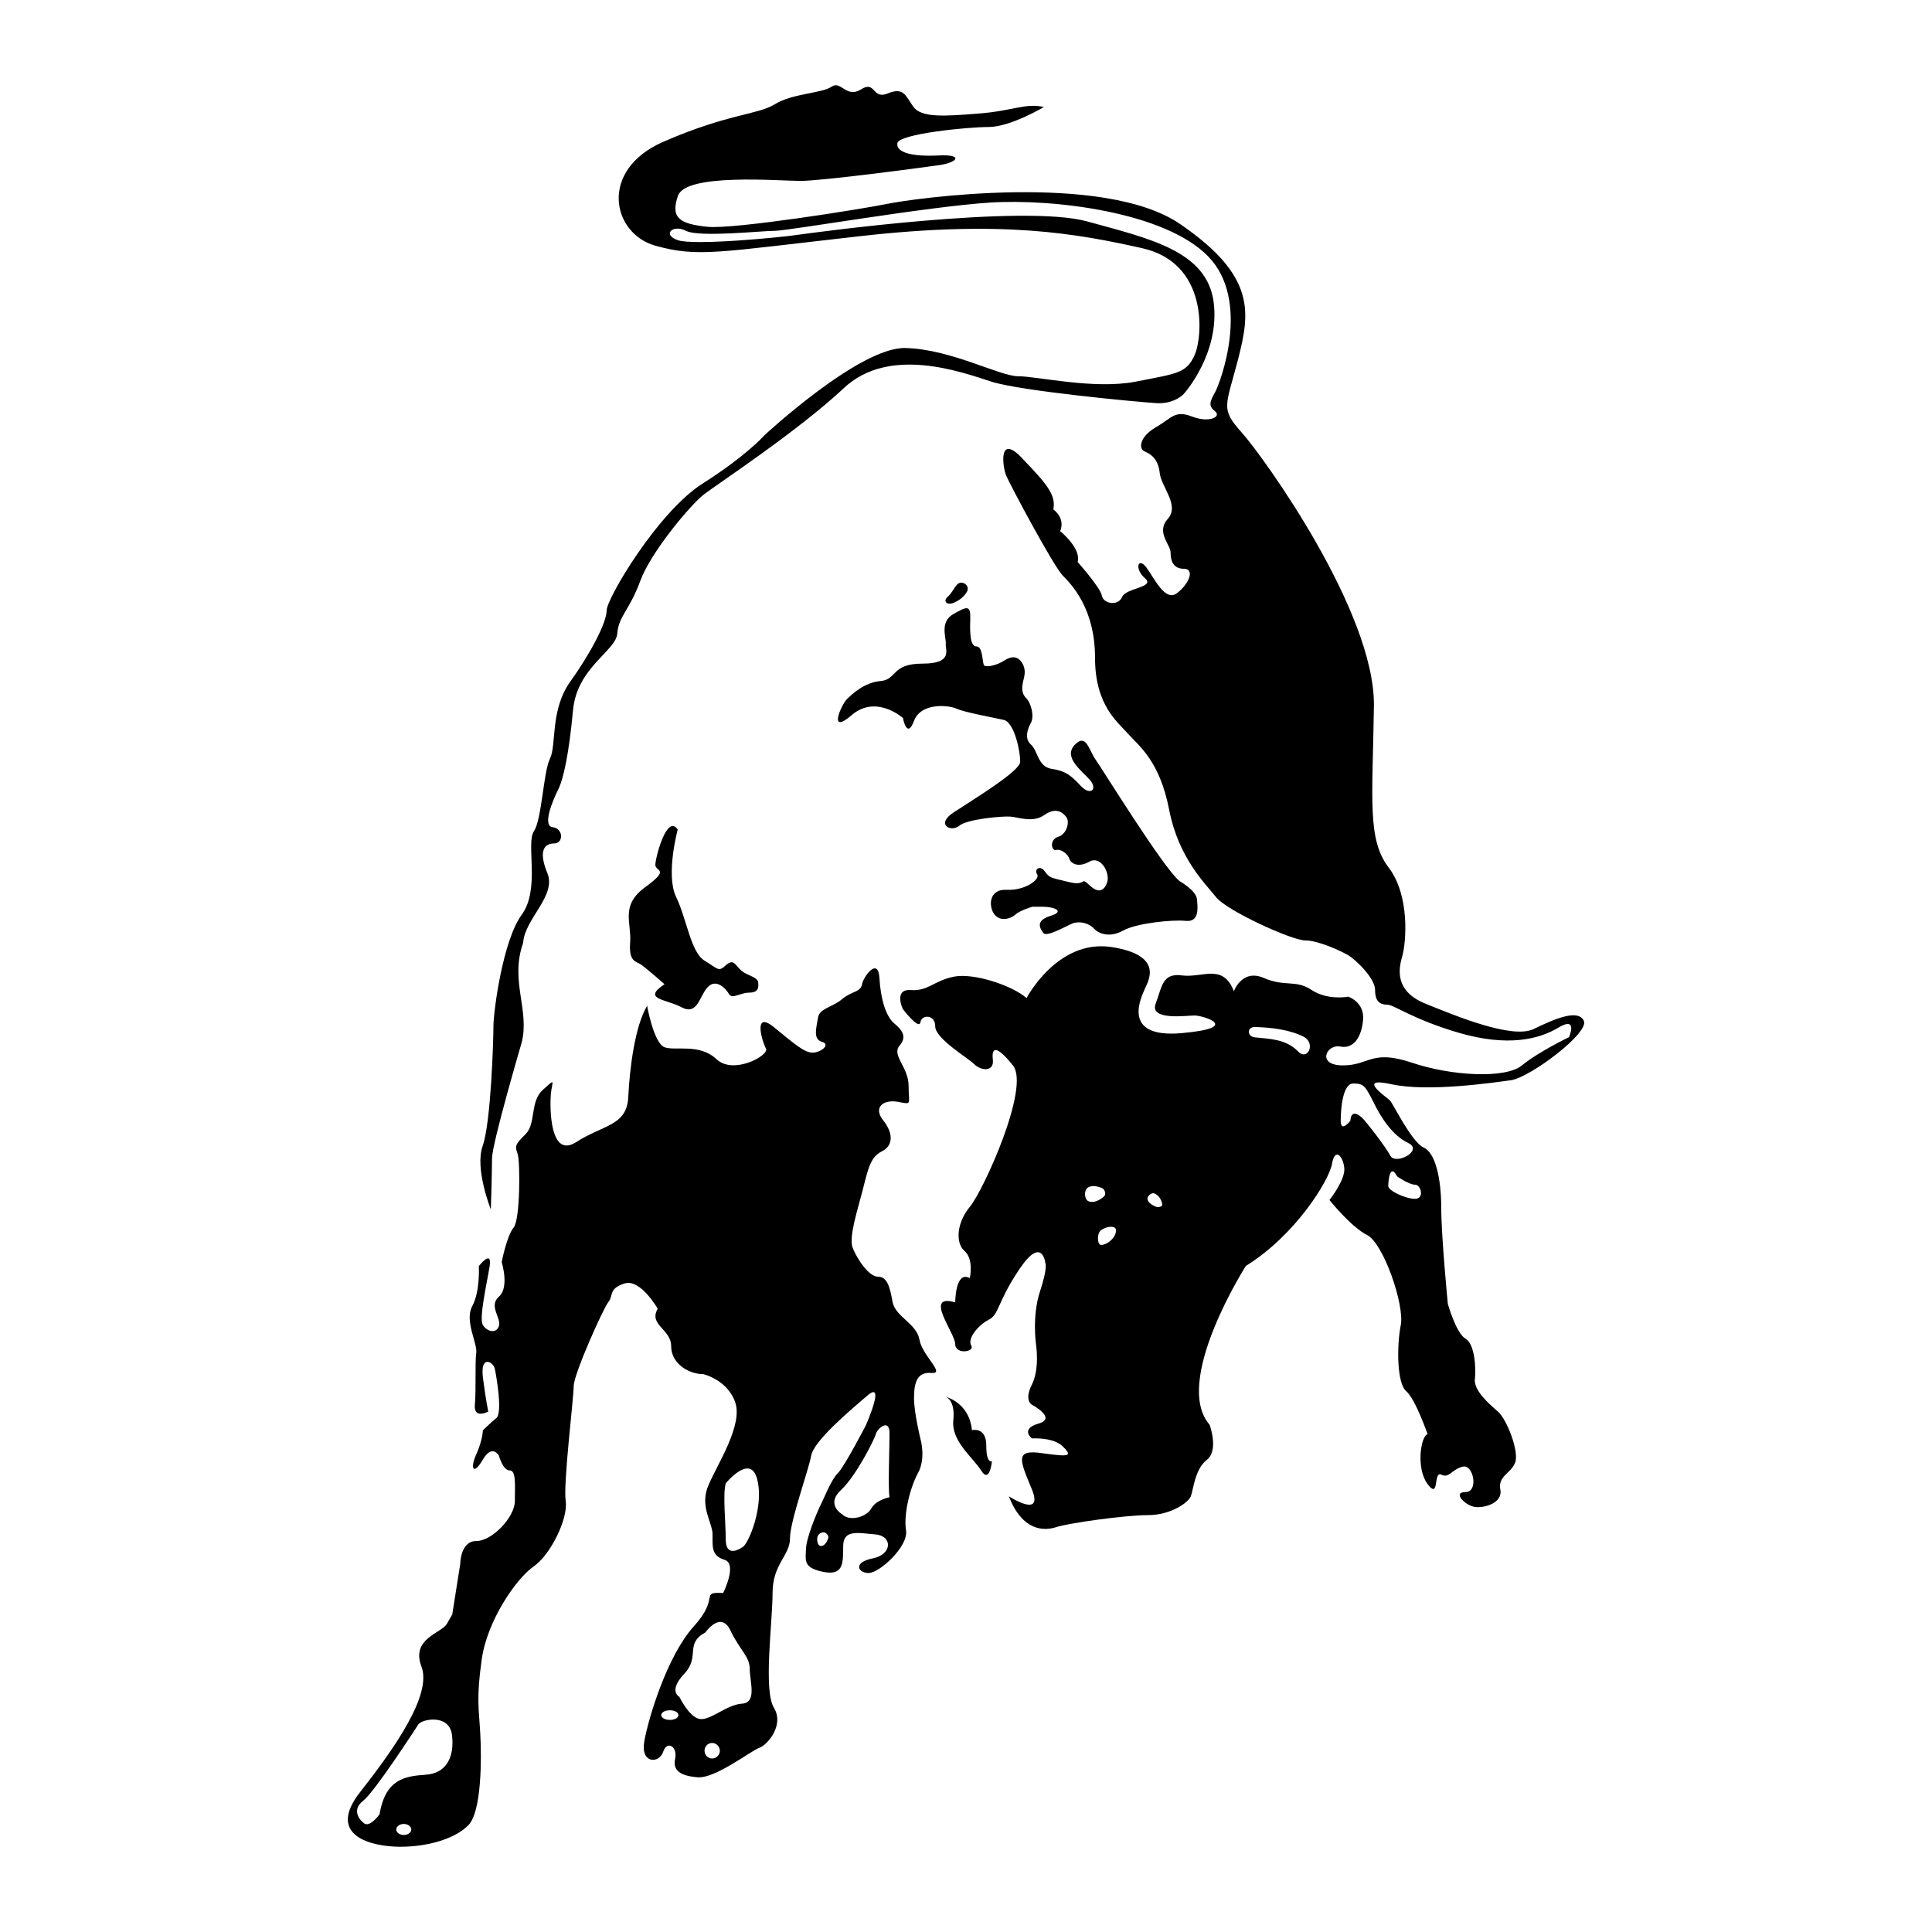
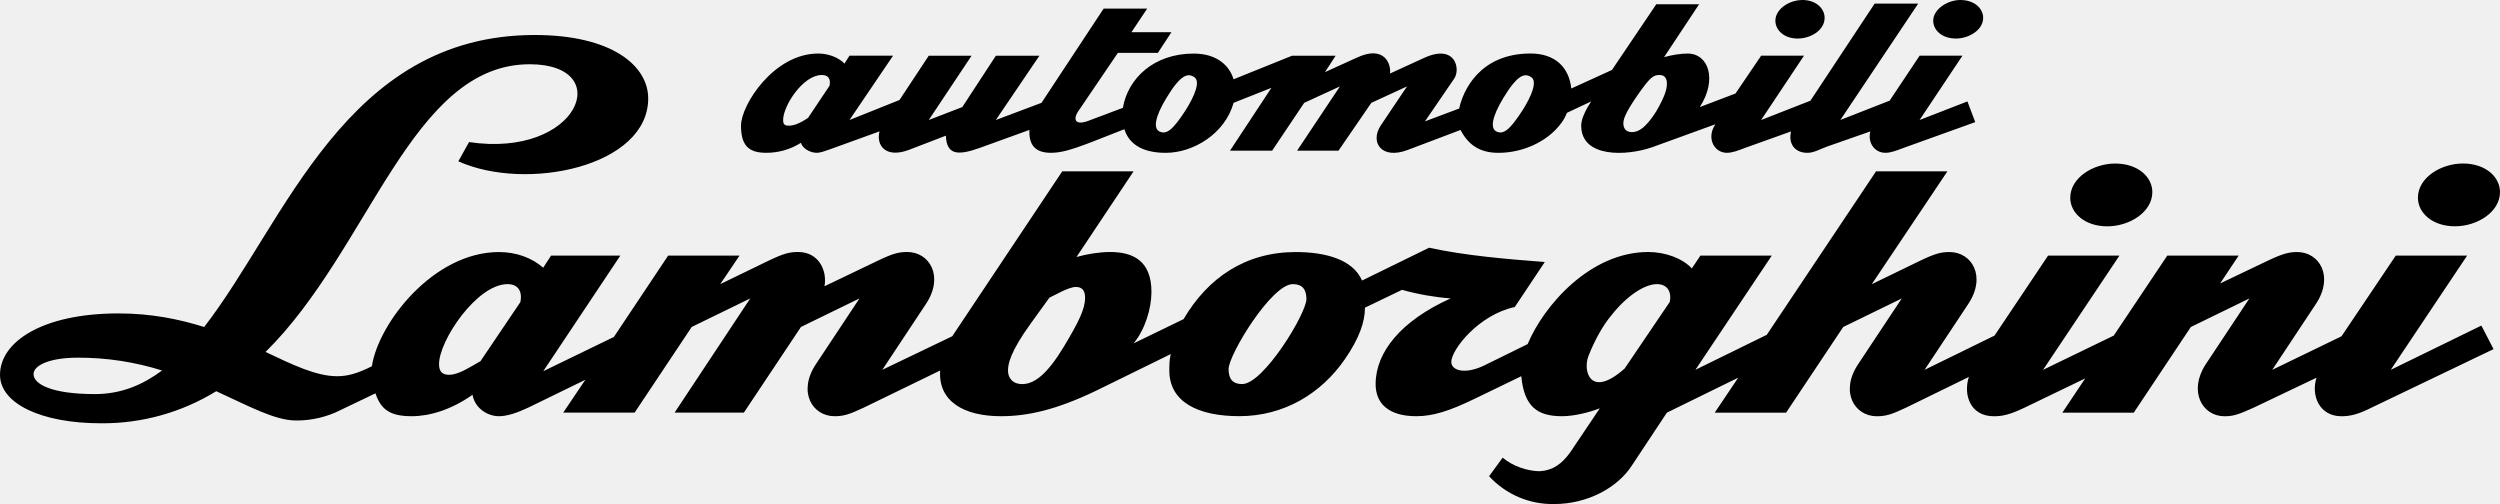
- <svg xmlns="http://www.w3.org/2000/svg" width="2500" height="2500" viewBox="0 0 192.756 192.756">
-   <g fill-rule="evenodd" clip-rule="evenodd">
-     <path fill="#fff" d="M0 0h192.756v192.756H0V0z" />
-     <path d="M95.184 60.128c-.705.305-1.174-.141-.587-.634.329-.258.611-.892.916-1.197.493-.47 1.339.165.939.775-.306.492-.705.798-1.268 1.056zM117.68 87.907s1.643.916 1.736 1.785.258 2.325-1.104 2.184c-1.361-.141-4.955.235-6.246.963-1.314.728-2.418.352-2.912-.188-.492-.54-1.408-.775-2.09-.54-.68.258-2.605 1.409-2.957.986-.33-.446-.869-1.221.68-1.714 1.551-.47.352-.916-.729-.916h-1.057s-1.221.353-1.689.775c-.494.446-1.504.728-2.09 0-.588-.729-.635-2.56 1.221-2.466 1.832.094 3.381-1.057 3.029-1.55-.33-.493.305-.963.775-.282.492.682.586.611 2.395 1.057 1.785.446 1.104-.587 2.02.282.916.893 1.502.634 1.809-.282.281-.916-.635-2.654-1.762-2.043-1.104.634-1.879.211-2.02-.282-.164-.493-.869-1.01-1.314-.869-.447.141-.729-1.01.188-1.314.916-.282 1.174-1.55.822-1.973-.33-.446-1.01-1.033-2.184-.211-1.152.822-2.654.211-3.383.165-.727-.071-4.32.234-5.119.916-.821.681-2.418-.141-.516-1.362 1.855-1.221 6.551-4.062 6.598-5.001.047-.916-.562-3.968-1.643-4.204-1.057-.234-3.993-.774-4.72-1.127-.728-.329-3.499-.657-4.227 1.221-.705 1.902-1.104-.282-1.104-.282s-2.653-2.372-5.095-.306c-2.419 2.09-1.057-1.009-.517-1.549.517-.517 1.738-1.691 3.381-1.832 1.644-.141 1.057-1.738 4.18-1.738 3.1 0 2.254-1.409 2.325-1.996.047-.587-.634-2.184.775-2.958 1.362-.775 1.715-.916 1.667.54-.047 1.456 0 2.7.634 2.7.611 0 .564 1.55.729 1.855.141.282 1.291.047 2.02-.446.727-.47 1.361-.47 1.807.258.424.728.189 1.339.094 1.785-.094.422-.258 1.15.283 1.69.539.54.822 1.855.492 2.466-.352.634-.68 1.597 0 2.184.682.587.682 2.23 2.066 2.419 1.41.211 1.949.681 2.912 1.714.963 1.01 1.691.329.916-.587-.775-.916-2.701-2.231-1.551-3.499 1.176-1.244 1.41.493 2.137 1.503.728 1.033 6.693 10.707 8.338 12.069zM98.965 145.789s-.213 2.301-1.082.916c-.867-1.361-2.981-2.912-2.77-5.002.212-2.09-.774-2.348-.774-2.348s2.371.562 2.63 3.334c0 0 1.432-.375 1.432 1.527-.001 1.878.564 1.573.564 1.573zM107.205 96.455s2.842-1.269 4.627 0c1.785 1.268.492 3.24.492 3.24s-3.85 1.877-3.053 4.039c.775 2.16 5.426 3.85 11.93 4.131 6.504.307.588 2.066-1.197 2.066-1.762 0-11.812 2.373-16.25-3.24-4.438-5.611 2.371-9.533 3.451-10.236z" />
-     <path d="M52.047 104.016s-2.958 10.074-2.958 11.553-.118 5.096-.118 5.096-1.62-4.039-.821-6.316c.821-2.277 1.08-10.473 1.08-11.953 0-1.479.939-8.57 2.818-11.129 1.879-2.56.399-7.115 1.221-8.336.798-1.198.939-5.894 1.597-7.232.681-1.362 0-4.837 2.02-7.679 2.02-2.818 3.64-5.894 3.64-7.115 0-1.197 5.095-9.792 9.534-12.633 4.438-2.818 6.176-4.814 6.176-4.814s9.533-8.876 14.112-8.735c4.556.117 9.369 2.817 11.248 2.817s7.537 1.339 11.693.54c4.156-.821 5.096-.821 5.918-2.7.799-1.878 1.338-9.134-5.236-10.614-6.598-1.479-13.971-2.818-28.202-1.198-14.229 1.597-16.108 2.137-20.405.939-4.297-1.221-5.659-7.514.798-10.355 6.458-2.818 9.393-2.677 11.154-3.757 1.737-1.08 4.696-1.08 5.636-1.738.939-.681 1.479 1.198 2.958.258 1.479-.939 1.08 1.08 2.677.399 1.621-.658 1.761.281 2.56 1.362.798 1.057 2.958.939 6.434.657 3.477-.258 4.697-1.08 6.574-.657 0 0-3.357 1.996-5.518 1.996-2.137 0-8.969.681-9.11 1.621-.118.939 1.479 1.338 4.039 1.221 2.56-.141 2.02.657.282.939-1.762.258-11.835 1.597-13.972 1.597-2.161 0-11.436-.798-12.234 1.479-.798 2.278.259 2.818 2.959 3.1 2.677.258 15.31-1.761 17.87-2.278 2.536-.54 21.603-3.24 29.259 1.996 7.654 5.236 6.973 8.876 5.775 13.572-1.221 4.696-1.762 4.837.4 7.256 2.16 2.418 13.289 17.87 13.172 27.262-.141 9.416-.68 13.314 1.48 16.132 2.137 2.818 1.736 7.514 1.338 8.876-.398 1.338-.682 3.452 2.277 4.672 2.959 1.197 8.736 3.617 10.873 2.535 2.16-1.055 4.438-1.994 4.977-.797.541 1.221-5.377 5.635-7.256 5.916-1.877.26-8.336 1.199-11.951.4-3.617-.799-.4 1.338-.141 1.619.281.26 2.16 4.156 3.357 4.697 1.221.539 1.762 3.217 1.762 6.035 0 2.816.656 9.557.656 9.557s.822 2.936 1.762 3.475c.939.541 1.057 2.959.939 4.039-.141 1.08 1.338 2.42 2.277 3.217.939.822 2.16 4.039 1.738 5.119-.4 1.057-1.738 1.34-1.48 2.678.283 1.338-1.596 1.879-2.535 1.738-.939-.119-2.301-1.48-.939-1.48 1.338 0 .799-2.818-.281-2.535-1.08.258-1.338 1.197-2.137.797-.822-.398-.141 2.561-1.363.939-1.197-1.619-.656-4.836 0-4.977 0 0-1.197-3.477-2.137-4.299-.939-.797-.939-4.555-.539-6.574.398-2.02-1.738-8.195-3.357-8.994-1.621-.82-3.758-3.498-3.758-3.498s1.621-2.02 1.479-3.217c-.141-1.221-.939-2.02-1.221-.398-.258 1.596-3.615 7.113-8.594 10.189 0 0-7.373 11.553-3.617 15.852 0 0 .939 2.559-.281 3.498-1.197.939-1.338 2.959-1.596 3.639-.283.658-2.02 1.879-4.299 1.879-2.301 0-7.936.799-9.133 1.197-1.223.4-3.383.4-4.721-3.076 0 0 3.498 2.279 2.301-.68-1.221-2.959-1.76-4.039 1.057-3.617 2.818.4 2.959.26 2.02-.68s-3.076-.799-3.076-.799-1.221-.939.658-1.48c1.879-.539-.658-1.877-.658-1.877s-.82-.424 0-2.02c.799-1.621.4-4.039.4-4.039s-.4-2.818.398-5.236c.799-2.42.541-2.818.541-2.818s-.283-2.818-2.561.539c-2.277 3.359-2.02 4.557-3.1 5.096-1.057.541-2.137 1.879-1.738 2.561.4.658-1.596.939-1.596-.141s-3.217-5.096 0-4.156c0 0 0-3.217 1.456-2.42 0 0 .423-1.877-.517-2.699-.939-.799-.798-2.818.517-4.414 1.363-1.621 6.058-11.977 4.298-14.113-1.738-2.16-2.139-1.738-1.996-.541.117 1.223-1.223 1.082-1.879.4-.682-.658-3.875-2.537-3.875-3.758 0-1.197-1.362-1.197-1.479-.398-.141.799-1.761-1.338-1.761-1.338s-.939-2.02.822-1.879c1.737.117 2.278-.939 4.297-1.34 1.996-.398 5.871.916 7.232 2.139 0 0 3.076-5.895 8.453-5.096 5.377.822 3.639 3.475 3.357 4.157-.258.656-2.559 4.977 3.641 4.438 6.176-.541 2.137-1.762 1.338-1.762-.822 0-4.578.541-3.898-1.197.658-1.762.658-3.076 2.678-2.795 2.02.236 4.039-1.221 5.119 1.574 0 0 .799-2.254 2.959-1.338 2.137.938 3.217.141 4.812 1.221 1.621 1.057 3.641.656 3.641.656s1.619.541 1.479 2.279c-.141 1.76-.939 2.957-2.277 2.699-1.361-.281-2.418 1.879.258 1.879 2.678 0 2.818-1.621 6.857-.281 4.016 1.361 9.393 1.619 11.014.281 1.619-1.338 4.695-2.818 4.695-2.818s.939-2.16-1.08-.939c-1.996 1.199-5.096 1.879-9.793.541-4.695-1.361-6.598-2.842-7.256-2.842-.68 0-1.221-.258-1.221-1.455 0-1.221-1.996-3.077-2.676-3.476-.682-.399-2.959-1.479-4.297-1.479-1.34 0-7.797-2.959-8.877-4.298-1.057-1.338-3.758-3.897-4.695-8.735-.939-4.837-2.959-6.317-4.039-7.514-1.057-1.221-3.359-2.841-3.359-7.679 0-4.813-2.277-7.232-3.217-8.171-.939-.963-5.236-9.017-5.635-9.957-.398-.939-.799-4.297 1.596-1.737 2.42 2.536 3.383 3.616 3.1 5.096 0 0 1.223.822.682 2.16 0 0 2.137 1.737 1.738 3.076 0 0 2.277 2.559 2.418 3.357.141.822 1.621 1.08 2.02.141.398-.939 3.357-.939 2.277-1.878s-.68-2.16.141-1.08c.799 1.08 1.879 3.499 3.076 2.56 1.221-.939 1.762-2.419.682-2.419s-1.338-.798-1.338-1.62c0-.798-1.48-2.02-.283-3.357 1.223-1.339-.656-3.217-.797-4.556-.141-1.339-.799-1.879-1.48-2.161-.68-.258-.539-1.479 1.08-2.418 1.621-.939 1.879-1.737 3.617-1.08 1.76.681 2.959 0 2.301-.517-.682-.54-.541-.939 0-1.902.516-.939 3.615-9.134-.682-13.549-4.297-4.438-15.451-5.776-21.768-5.377-6.292.399-20.123 2.817-21.461 2.817-1.339 0-7.538.681-8.876 0-1.339-.681-2.419.399-.799.939s10.074-.258 11.952-.54c1.879-.258 22.543-3.076 28.86-1.339 6.316 1.738 11.951 2.959 12.633 8.055.656 5.119-2.959 9.134-2.959 9.134s-.939 1.08-2.818.939c-1.879-.117-13.432-1.197-16.391-2.137-2.934-.939-10.19-3.64-14.746.658-4.579 4.297-12.774 9.674-13.972 10.614-1.221.939-5.236 5.659-6.316 8.594-1.08 2.958-2.16 3.499-2.301 5.26-.118 1.738-4.015 3.358-4.415 7.655s-.939 6.833-1.479 7.914c-.54 1.08-1.62 3.64-.54 3.757 1.08.141 1.08 1.62.141 1.62-.939 0-1.62.681-.681 2.958.939 2.278-2.277 4.556-2.418 6.974-1.342 3.757.678 6.692-.145 9.933z" />
-     <path d="M67.616 82.764s-1.221 4.509-.164 6.716c1.08 2.231 1.456 5.519 2.841 6.364 1.386.846 1.386 1.15 2.137.446.775-.681.916 0 1.526.54.61.539 1.62.609 1.69 1.197.071.611-.07 1.01-.916 1.01-.846 0-1.691.682-1.996.141-.305-.539-1.292-1.596-2.137-.682-.846.916-.986 2.842-2.606 1.996-1.597-.844-3.969-.773-1.69-2.301 0 0-1.902-1.666-2.372-1.973-.446-.305-1.221-.234-1.057-2.207.141-1.996-1.01-3.687 1.526-5.518 2.513-1.832.986-1.526.986-2.208.001-.702 1.152-5.141 2.232-3.521z" />
-     <path d="M65.62 130.572s-1.737-3.053-3.334-2.512c-1.597.518-1.057 1.197-1.597 1.855-.517.656-3.452 7.186-3.452 8.383s-1.057 9.721-.798 11.459c.258 1.738-1.479 5.33-3.194 6.527-1.738 1.197-4.673 5.447-5.189 9.322-.54 3.852-.282 4.791-.141 7.326.141 2.537.141 7.844-1.197 9.182s-3.992 2.137-6.786 2.137c-2.794 0-7.467-1.057-3.992-5.471 3.452-4.391 7.186-9.721 6.105-12.516-1.057-2.795 1.996-3.311 2.536-4.25l.541-.939.798-5.049s0-2.277 1.597-2.277 3.851-2.396 3.851-3.992c0-1.598.141-3.053-.517-3.053-.681 0-1.08-1.479-1.08-1.479s-.658-1.199-1.597.398c-.916 1.596-1.315.939-.658-.518.658-1.479.658-2.395.658-2.395s.681-.682 1.338-1.221c.658-.518 0-4.25-.141-4.908-.117-.68-1.456-1.479-1.197.799.282 2.254.54 3.451.54 3.451s-1.456.799-1.339-.656c.141-1.48 0-4.273.141-5.189.141-.939-1.198-3.217-.399-4.674.798-1.455.657-3.992.657-3.992s1.338-1.736 1.08 0c-.282 1.738-1.08 5.189-.681 5.871.399.658 1.338.916 1.597.117.282-.799-1.057-1.996 0-2.936 1.08-.916.282-3.451.282-3.451s.516-2.654 1.197-3.451c.658-.822.658-6.529.399-7.328-.282-.797-.282-.938.798-1.994 1.057-1.08.399-3.219 1.714-4.416 1.339-1.197.939-.914.799.4-.118 1.338-.118 6.527 2.536 4.812 2.677-1.736 5.072-1.596 5.19-4.531.141-2.936.681-7.068 1.878-9.064 0 0 .657 3.734 1.738 4.133 1.056.4 3.475-.422 5.189 1.197 1.69 1.598 5.283-.398 4.931-1.057-.375-.68-1.338-3.873.798-2.137 2.114 1.738 3.053 2.537 3.851 2.537s1.855-.799.939-1.08c-.939-.26-.54-1.457-.399-2.396.117-.939 1.456-1.057 2.396-1.854.916-.799 1.855-.682 1.996-1.48.141-.775 1.597-2.77 1.738-.656.117 2.137.657 3.85 1.456 4.531.798.658 1.338 1.338.54 2.254-.798.939.916 2.137.916 3.992 0 1.879.399 1.879-1.057 1.596-1.456-.258-2.536.541-1.456 1.879 1.057 1.34.916 2.537-.141 3.053-1.057.541-1.338 1.48-1.855 3.594-.54 2.137-1.479 4.93-1.081 6.012.4 1.057 1.597 2.91 2.537 2.91.939 0 1.197 1.08 1.456 2.537.282 1.455 2.395 2.137 2.677 3.732.258 1.598 2.654 3.453 1.198 3.336-1.479-.143-1.738 1.057-1.738 2.512 0 1.479.658 4.133.658 4.133s.54 1.879-.259 3.334c-.798 1.457-1.456 4.133-1.197 5.73.258 1.596-2.653 4.25-3.733 4.25-1.057 0-1.597-1.057.399-1.457 1.996-.398 1.996-2.254.281-2.395-1.737-.141-3.217-.539-3.217 1.197 0 1.738 0 2.936-1.996 2.537-1.996-.4-1.761-1.127-1.714-2.277.023-1.129 1.104-3.664 1.456-4.393.376-.727 1.057-2.535 1.738-3.193.657-.656 2.794-4.789 2.794-4.789s1.996-4.533.141-2.936c-1.878 1.596-5.33 4.531-5.612 5.988-.258 1.479-2.114 6.527-2.114 8.264 0 1.738-1.738 2.537-1.738 5.449 0 2.936-.939 9.721.141 11.459 1.057 1.738-.681 3.732-1.479 3.992-.799.281-4.391 3.076-6.129 2.934-1.714-.141-2.513-.656-2.254-1.854s-.798-1.879-1.197-.682-2.278 1.197-1.878-1.057c.399-2.277 2.277-8.523 4.931-11.459 2.677-2.936.54-3.451 2.935-3.334 0 0 1.456-2.912.141-3.311-1.338-.4-1.197-1.34-1.197-2.537s-1.339-2.795-.399-4.932c.916-2.137 3.452-5.986 2.653-8.266-.798-2.254-3.193-2.793-3.193-2.793-1.456 0-3.193-1.057-3.193-2.795-.003-1.709-2.28-2.108-1.341-3.729z" />
-     <path d="M84.006 151.072s-1.644-.963-.118-2.395c1.526-1.408 3.381-5.119 3.499-5.613.118-.492 1.362-1.643 1.362-.047 0 1.574-.165 5.496 0 6.363 0 0-1.315.236-1.809 1.105-.468.869-2.159 1.363-2.934.587zM81.564 153.326c.047-.258.376-.469.634-.445.235.023.493.328.446.539-.094.377-.399.869-.775.822-.305-.023-.399-.609-.305-.916zM71.044 173.896c.422 0 .775.354.775.775s-.353.775-.775.775c-.423 0-.752-.354-.752-.775s.33-.775.752-.775zM66.841 170.633c.47 0 .845.211.845.492 0 .26-.375.471-.845.471-.494 0-.869-.211-.869-.471 0-.281.376-.492.869-.492zM72.406 147.996s2.489-3.076 3.146-.375c.681 2.676-.845 6.316-1.432 6.715-.563.377-1.714.939-1.714-.773 0-1.739-.305-4.417 0-5.567zM70.387 162.859s1.526-2.207 2.489-.188c.963 2.02 1.926 2.584 1.926 3.852 0 1.244.751 3.357-.775 3.451s-3.17 1.715-4.227 1.527-2.02-2.207-2.02-2.207-1.151-.564.493-2.303c1.621-1.735 0-2.979 2.114-4.132zM47.257 148.137s-.329 2.701 0 3.594c.329.916-1.526 2.09-1.691.469-.164-1.643.564-3.054 1.691-4.063zM40.283 181.975c.422 0 .751.258.751.562 0 .283-.329.541-.751.541-.399 0-.751-.258-.751-.541 0-.305.352-.562.751-.562zM37.865 181.012s-.963 1.361-1.55.893c-.587-.447-1.174-1.408-.07-2.254 1.104-.846 5.166-7.092 5.495-7.609.329-.516 3.1-1.104 3.358 1.08.258 2.209-.587 3.828-2.654 3.945-2.067.14-3.992.447-4.579 3.945zM114.484 119.631c-.047-.305.424-.682.682-.564.447.164.729.658.799 1.104.023.213-.398.307-.611.236-.352-.143-.821-.401-.87-.776zM109.906 124.209c-.445.047-.469-1.057-.141-1.385.352-.398 1.502-.658 1.572-.141.071.682-.726 1.456-1.431 1.526zM108.592 119.842c-.4-.164-.447-.986-.141-1.291.375-.354 1.08-.211 1.525 0 .258.117.398.609.188.799-.398.375-1.057.726-1.572.492zM125.217 103.498c-.822-.07-.822-1.057 0-1.033 1.572.047 3.381.236 4.836.963 1.27.658.4 2.467-.539 1.48-1.221-1.267-2.866-1.246-4.297-1.41zM139.398 117.377s1.176.82 1.785.82c.588 0 .963 1.41 0 1.41-.986 0-2.676-.822-2.676-1.268.001-.446.141-2.372.891-.962zM134.727 111.811s-.963 1.27-.963 0c0-1.244.211-3.709 1.244-3.709 1.057 0 1.197.234 2.02 1.855.799 1.643 1.926 3.334 3.477 4.084 1.549.752-1.27 2.232-1.785 1.27-.518-.963-2.373-3.336-2.748-3.711-.353-.375-1.175-.963-1.245.211z" fill="#fff" />
-   </g>
+ <svg xmlns="http://www.w3.org/2000/svg" width="600" height="120.96" viewBox="0 0 600 120.96">
+   <path d="M38.9 88.92a66.77 66.77 0 0 0-20.22-3.08c-6.86 0-10.63 1.88-10.63 3.94 0 2.4 4.29 4.8 14.74 4.8 6.34 0 11.48-2.23 16.1-5.66m76.42-2.23 9.6-14.22c.5-2.74-.7-4.28-3.1-4.28-7.36 0-16.44 13.53-16.44 19.19 0 1.71.68 2.57 2.4 2.57 1.37 0 3.08-.69 5.14-1.89l2.4-1.37Zm198.23-14.9c0-2.4-1.03-3.6-3.26-3.6-5.14 0-15.42 16.96-15.42 20.39 0 2.4 1.03 3.6 3.25 3.6 5.15 0 15.43-16.97 15.43-20.4m76.4 16.63 10.8-15.94c.52-2.57-.68-4.28-3.08-4.28-2.91 0-7.2 2.74-10.97 7.54-1.88 2.22-3.94 5.82-5.48 9.76-1.37 3.6.51 10.28 8.74 2.92M258.19 68.87c-.85 0-2.22.52-3.6 1.2l-2.73 1.37-4.46 6.17c-4.97 6.86-5.48 9.77-5.48 11.31 0 1.72 1.03 3.26 3.42 3.26 2.92 0 6-2.4 9.94-8.91 3.6-6 5.14-9.08 5.14-11.83 0-1.88-.85-2.57-2.23-2.57M398.34 18c-1.54 0-2.22.34-5.65 5.31-2.91 4.28-3.08 5.49-3.08 6.34 0 1.03.51 2.06 2.05 2.06 1.71 0 3.43-1.2 5.83-4.97 1.88-3.26 2.57-5.14 2.57-6.68 0-1.2-.52-2.06-1.72-2.06m-30.84.52c-1.54-1.03-3.25-.7-6.68 4.96-2.91 4.8-3.08 7.37-1.71 8.06 1.71.85 3.26-.35 6.34-5.14 2.05-3.26 3.6-6.86 2.05-7.88m-80.86 0c-1.55-1.03-3.26-.7-6.68 4.96-2.92 4.8-3.09 7.37-1.72 8.06 1.72.85 3.26-.35 6.34-5.14 2.06-3.26 3.6-6.86 2.06-7.88m-92.7 9.76 5.15-7.7c.34-1.72-.35-2.58-1.89-2.58-4.45 0-9.25 7.37-9.25 10.8 0 1.02.34 1.36 1.37 1.36 1.2 0 2.57-.5 4.63-1.88m313.7 10.97c5.48 0 8.91 3.25 8.91 6.85 0 4.8-5.48 8.22-10.8 8.22-5.47 0-8.9-3.25-8.9-6.85 0-4.8 5.48-8.22 10.8-8.22M89.25 87.89c1.55-10.28 14.74-27.4 30.5-27.4 4.11 0 7.88 1.36 10.62 3.76l1.89-2.91h16.62l-18.5 27.75 16.95-8.22 13.03-19.53h17.13l-4.63 6.85 11.65-5.65c3.6-1.72 4.97-2.06 7.03-2.06 4.97 0 7.02 4.45 6.34 8.22l12.85-6.16c3.6-1.72 4.97-2.06 7.02-2.06 5.31 0 8.91 5.83 4.46 12.5l-10.45 15.77 16.78-8.05 26.4-39.58h17.12l-13.7 20.56c2.4-.69 5.48-1.2 8.05-1.2 5.48 0 9.94 2.06 9.94 9.6 0 3.94-1.55 9.08-4.29 12.33l12-5.82c5.82-9.94 14.9-16.1 26.9-16.1 7.02 0 13.7 1.7 15.93 6.84l16.1-7.88c8.57 1.89 18.68 2.74 27.76 3.43l-7.2 10.8c-8.73 1.88-15.24 10.27-15.24 13.18 0 2.06 3.25 3.09 7.88.86l10.45-5.14c3.77-9.08 14.9-22.1 28.95-22.1 4.11 0 8.23 1.54 10.45 3.94l2.06-3.08h17.13l-18.33 27.41 17.13-8.4 26.22-39.23h17.13L449.23 68.2l11.65-5.65c3.6-1.72 4.97-2.06 7.02-2.06 5.32 0 8.91 5.83 4.46 12.5L461.9 88.76l16.79-8.22 12.85-19.2h17.13l-18.33 27.42 16.96-8.22 12.85-19.2h17.13l-4.45 6.69 11.48-5.48c3.6-1.72 5.14-2.06 7.02-2.06 5.31 0 8.91 5.83 4.46 12.5l-10.45 15.77 16.62-8.05 13.02-19.36h17.13l-18.33 27.41 21.75-10.62 2.92 5.65-29.3 14.05c-3.08 1.54-4.97 2.06-7.2 2.06-5.3 0-7.36-4.97-5.99-9.25l-15.08 7.19c-3.77 1.71-4.97 2.06-7.02 2.06-5.31 0-8.74-6-4.46-12.51l10.45-15.76-14.05 6.85-13.7 20.56h-17.14l5.49-8.22-14.56 7.02c-3.6 1.71-5.32 2.06-7.37 2.06-5.66 0-7.37-5.14-6-9.43l-15.08 7.37c-3.6 1.71-4.96 2.06-7.02 2.06-5.31 0-8.91-5.83-4.46-12.51l10.46-15.76-14.05 6.85-13.71 20.56h-17.13l5.65-8.4-17.13 8.4-8.4 12.68c-3.42 5.31-10.62 9.25-18.67 9.25a20.68 20.68 0 0 1-15.6-6.68l3.26-4.46c2.4 2.06 6 3.26 8.9 3.26 3.1-.17 5.32-1.72 7.38-4.63L383.95 98c-2.74 1.03-6.16 1.89-9.08 1.89-6 0-9.08-2.4-9.76-9.6l-10.97 5.31c-6.34 3.09-10.28 4.29-14.22 4.29-6.51 0-9.77-2.92-9.77-7.71 0-7.71 6.17-15.25 18-20.56a60.73 60.73 0 0 1-11.66-2.06l-8.9 4.28c0 3.43-1.38 7.37-4.8 12.34-5.66 8.22-14.57 13.7-25.36 13.7-9.94 0-16.79-3.42-16.79-10.96 0-1.2 0-2.57.34-3.94l-17.81 8.74c-9.6 4.62-16.45 6.17-22.96 6.17-8.91 0-15.08-3.6-14.57-10.97l-18.33 8.91c-3.6 1.71-4.97 2.06-7.02 2.06-5.31 0-8.91-5.83-4.46-12.51l10.45-15.76-14.05 6.85-13.7 20.56H161.9l18.16-27.41-14.05 6.85-13.7 20.56h-17.14l5.31-7.88-13.7 6.68c-2.57 1.2-4.97 2.06-7.03 2.06-2.91 0-5.82-2.06-6.34-5.14-5.14 3.6-10.28 5.14-14.56 5.14-4.97 0-7.37-1.37-8.74-5.49l-8.22 3.94a23.37 23.37 0 0 1-10.8 2.58c-5.14 0-11.3-3.43-19.19-7.03a51.97 51.97 0 0 1-27.58 7.7C9.77 101.6 0 96.8 0 89.96c0-7.88 10.1-14.74 28.44-14.74 7.88 0 14.56 1.38 20.56 3.26C68.53 53.29 82.92 8.4 128.33 8.4c18.5 0 27.24 7.36 27.24 15.24 0 16.28-29.13 22.45-45.57 15.08l2.57-4.62c26.38 3.94 35.29-18.68 14.56-18.68-28.44 0-38.38 44.38-63.4 69.05 6.52 3.08 12.17 5.82 17.14 5.82 2.4 0 4.62-.51 8.4-2.4M580.3 47.46c0-4.8 5.48-8.22 10.8-8.22 5.47 0 8.9 3.25 8.9 6.85 0 4.8-5.48 8.22-10.8 8.22-5.48 0-8.9-3.25-8.9-6.85M269.85 31.01l-7.88 3.09c-5.32 2.05-7.54 2.57-9.77 2.57-3.6 0-5.31-1.72-5.14-5.49l-11.82 4.28c-5.66 2.06-8.05 1.55-8.23-2.9l-8.9 3.42c-5.49 2.06-7.89-1.03-7.03-4.45l-11.82 4.28c-1.03.34-2.23.86-3.26.86-1.54 0-3.42-1.03-3.77-2.4a15.41 15.41 0 0 1-8.4 2.4c-4.27 0-5.99-1.89-5.99-6.52 0-4.96 7.88-17.3 18.5-17.3 2.4 0 4.8.86 6.34 2.4l1.2-1.89h10.46L203.88 28.8l12-4.8 7.02-10.63h10.28L222.9 28.8l8.05-3.1 8.06-12.33h10.45L239 28.8l10.96-4.12 14.91-22.61h10.45l-3.77 5.65h9.6l-3.26 4.97h-9.6l-9.42 13.88c-1.54 2.23-.69 3.6 2.4 2.4l8.22-3.09c1.2-7.02 7.37-13.02 16.97-13.02 6 0 8.73 3.25 9.59 6.17l14.05-5.66h10.45L318 17.31l7.54-3.43c6.85-3.26 8.4 1.71 8.05 3.77l8.23-3.77c7.54-3.43 8.73 2.74 7.2 4.97l-7.03 10.28 8.22-3.09c.86-4.11 4.8-13.2 17.13-13.2 6 0 9.25 3.44 9.77 8.4l9.76-4.45L397.5 1.03h10.28l-8.4 12.68c1.89-.52 3.94-.86 5.66-.86 4.96 0 7.2 6.17 2.91 12.85l8.57-3.26 6.16-9.08h10.28L422.67 28.8l11.83-4.63L449.92.86h10.45l-18.68 27.93 11.82-4.63 7.2-10.8h10.28L460.7 28.8l11.48-4.46 1.88 4.97-17.13 6.16c-1.88.7-3.08 1.2-4.45 1.2-2.57 0-4.29-2.4-3.6-5.13l-10.28 3.6c-1.89.68-3.26 1.54-4.8 1.54-3.25 0-4.63-2.4-3.94-5.14l-10.97 3.93c-1.88.7-3.08 1.2-4.45 1.2-3.08 0-4.97-3.6-2.74-6.85l-15.08 5.48c-6.34 2.23-17.13 2.58-17.13-5.14 0-1.36.68-2.9 1.54-4.45l.86-1.37-5.83 2.74a10.04 10.04 0 0 1-1.71 2.91c-3.09 3.94-8.74 6.69-14.74 6.69-4.45 0-7.2-1.89-9.08-5.49l-12.68 4.8c-6.34 2.4-9.08-1.88-6.5-5.83l6.33-9.42-8.56 3.94-7.88 11.48h-9.94l10.28-15.42-8.57 3.94-7.7 11.48H295.2l9.94-15.08-9.08 3.6c-2.05 7.37-9.6 12-16.28 12-6 0-8.9-2.4-9.93-5.66M463.97 4.97c0-2.74 3.42-4.97 6.5-4.97 3.43 0 5.49 2.06 5.49 4.28 0 2.92-3.43 4.97-6.51 4.97-3.43 0-5.48-2.05-5.48-4.28M432.6 0c3.26 0 5.31 2.06 5.31 4.28 0 2.92-3.25 4.97-6.5 4.97s-5.32-2.05-5.32-4.28c0-2.74 3.25-4.97 6.51-4.97" />
</svg>
